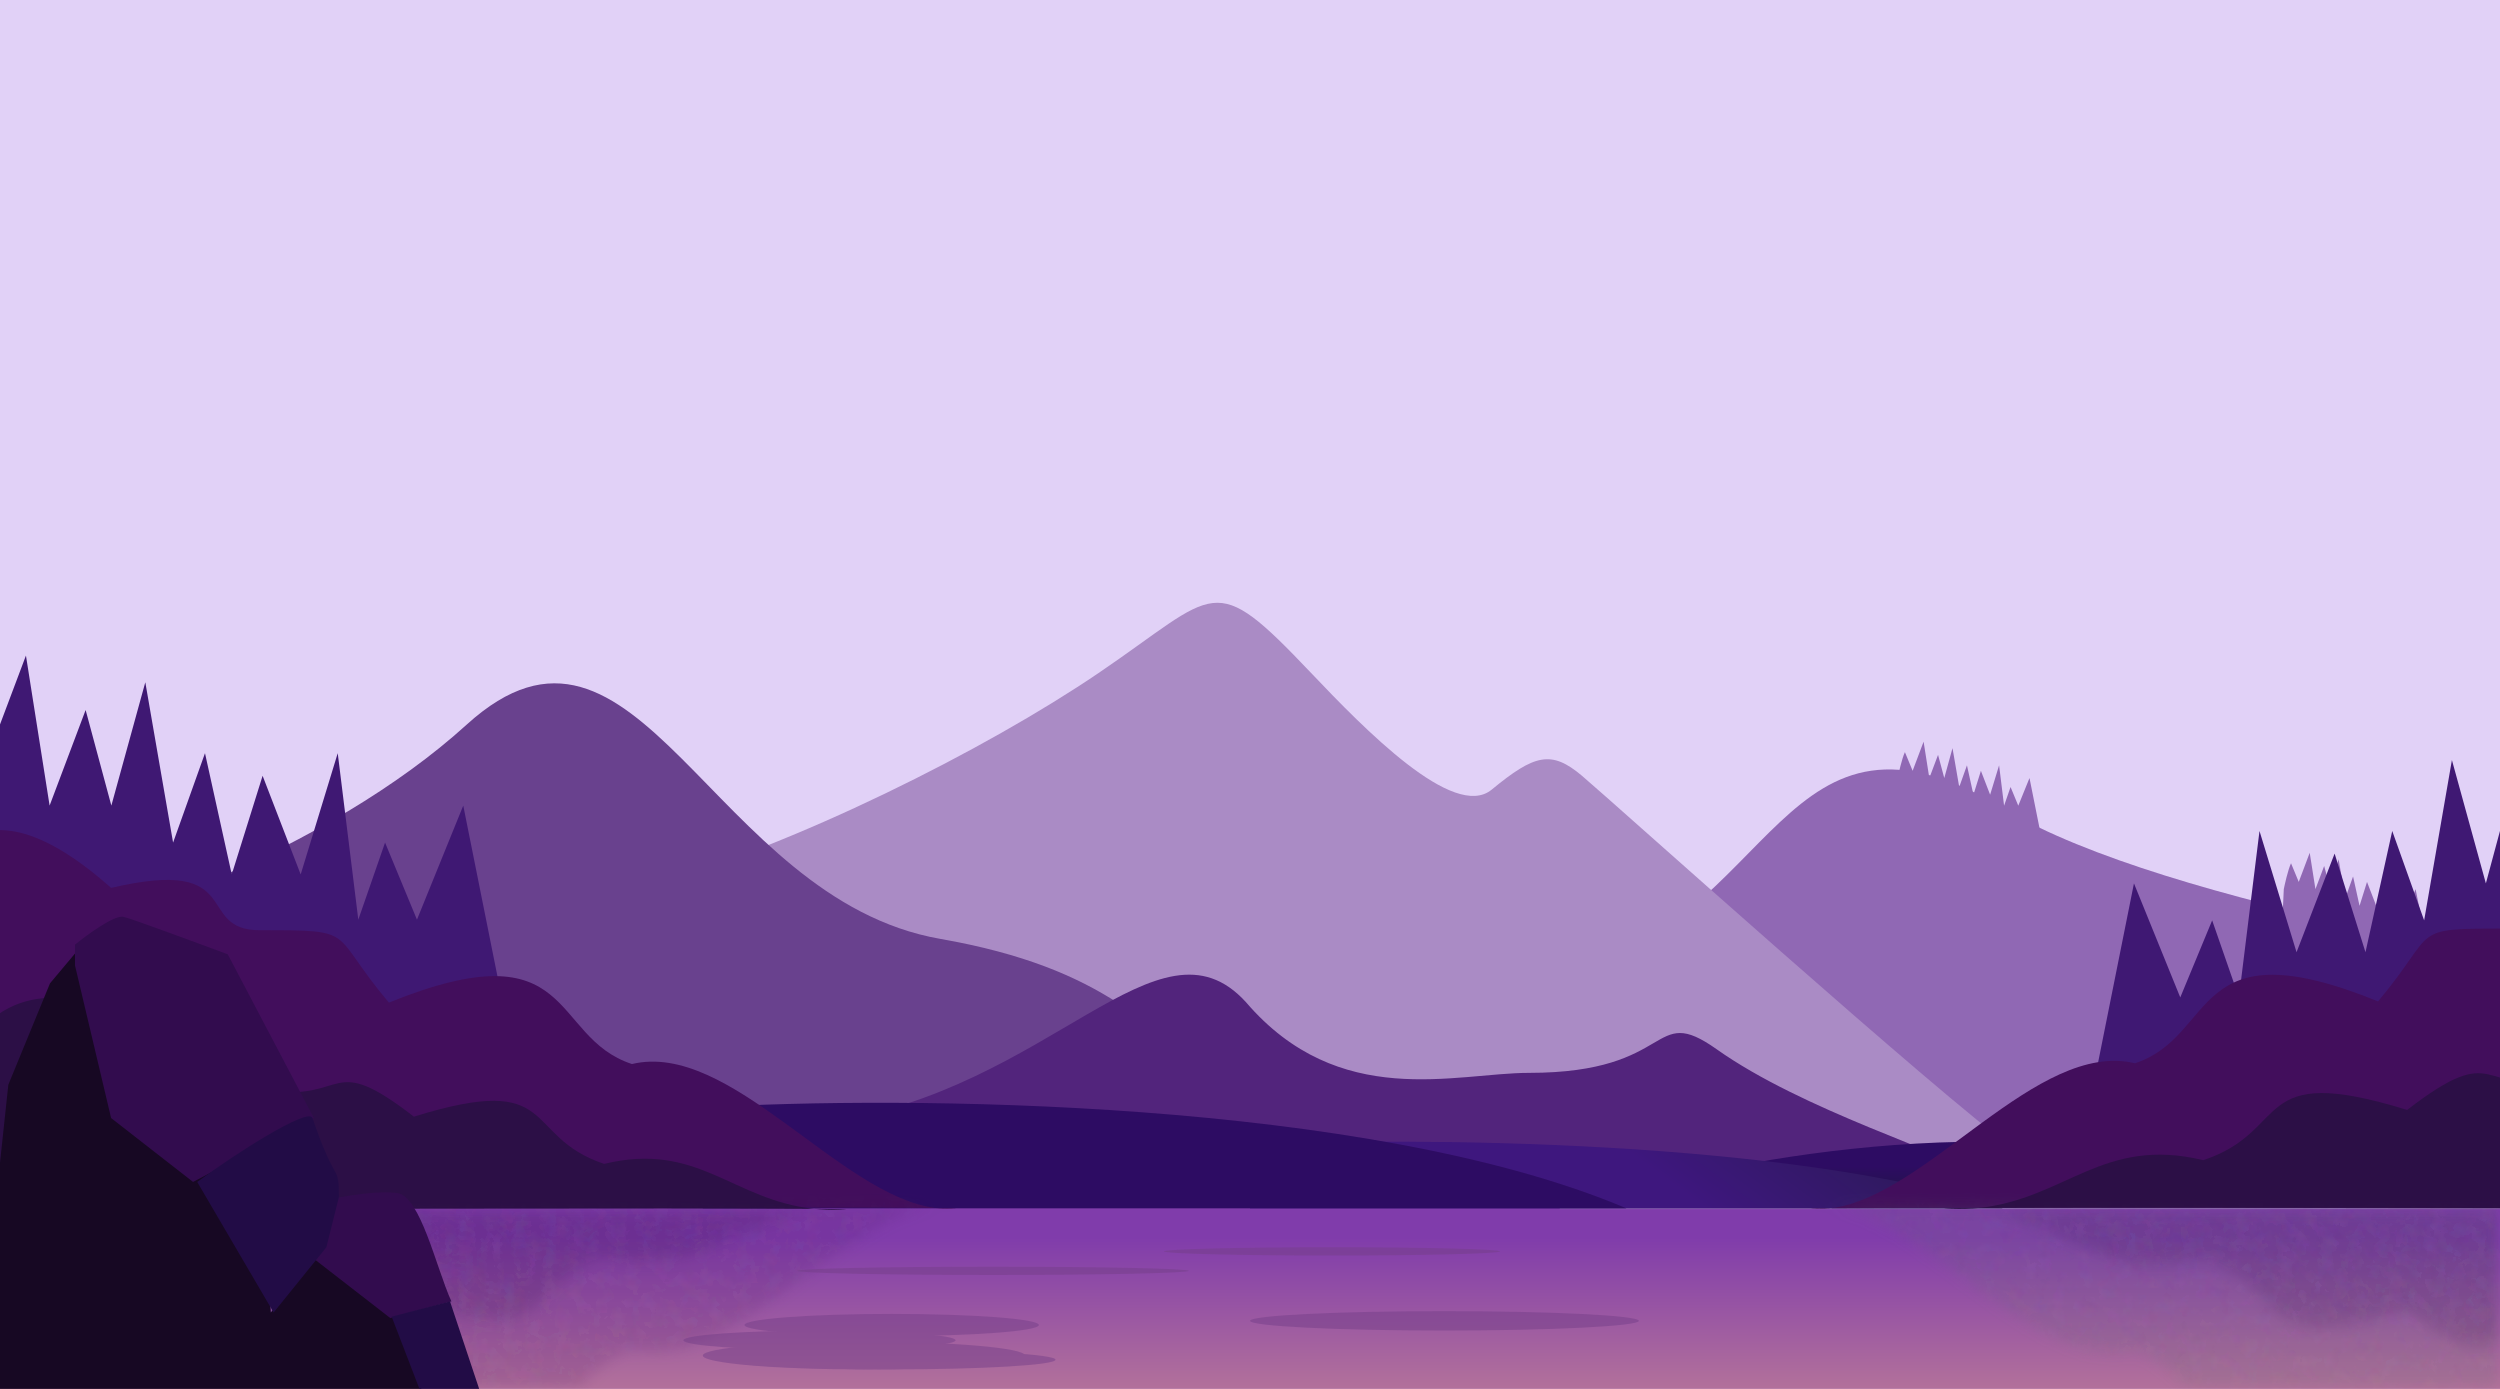
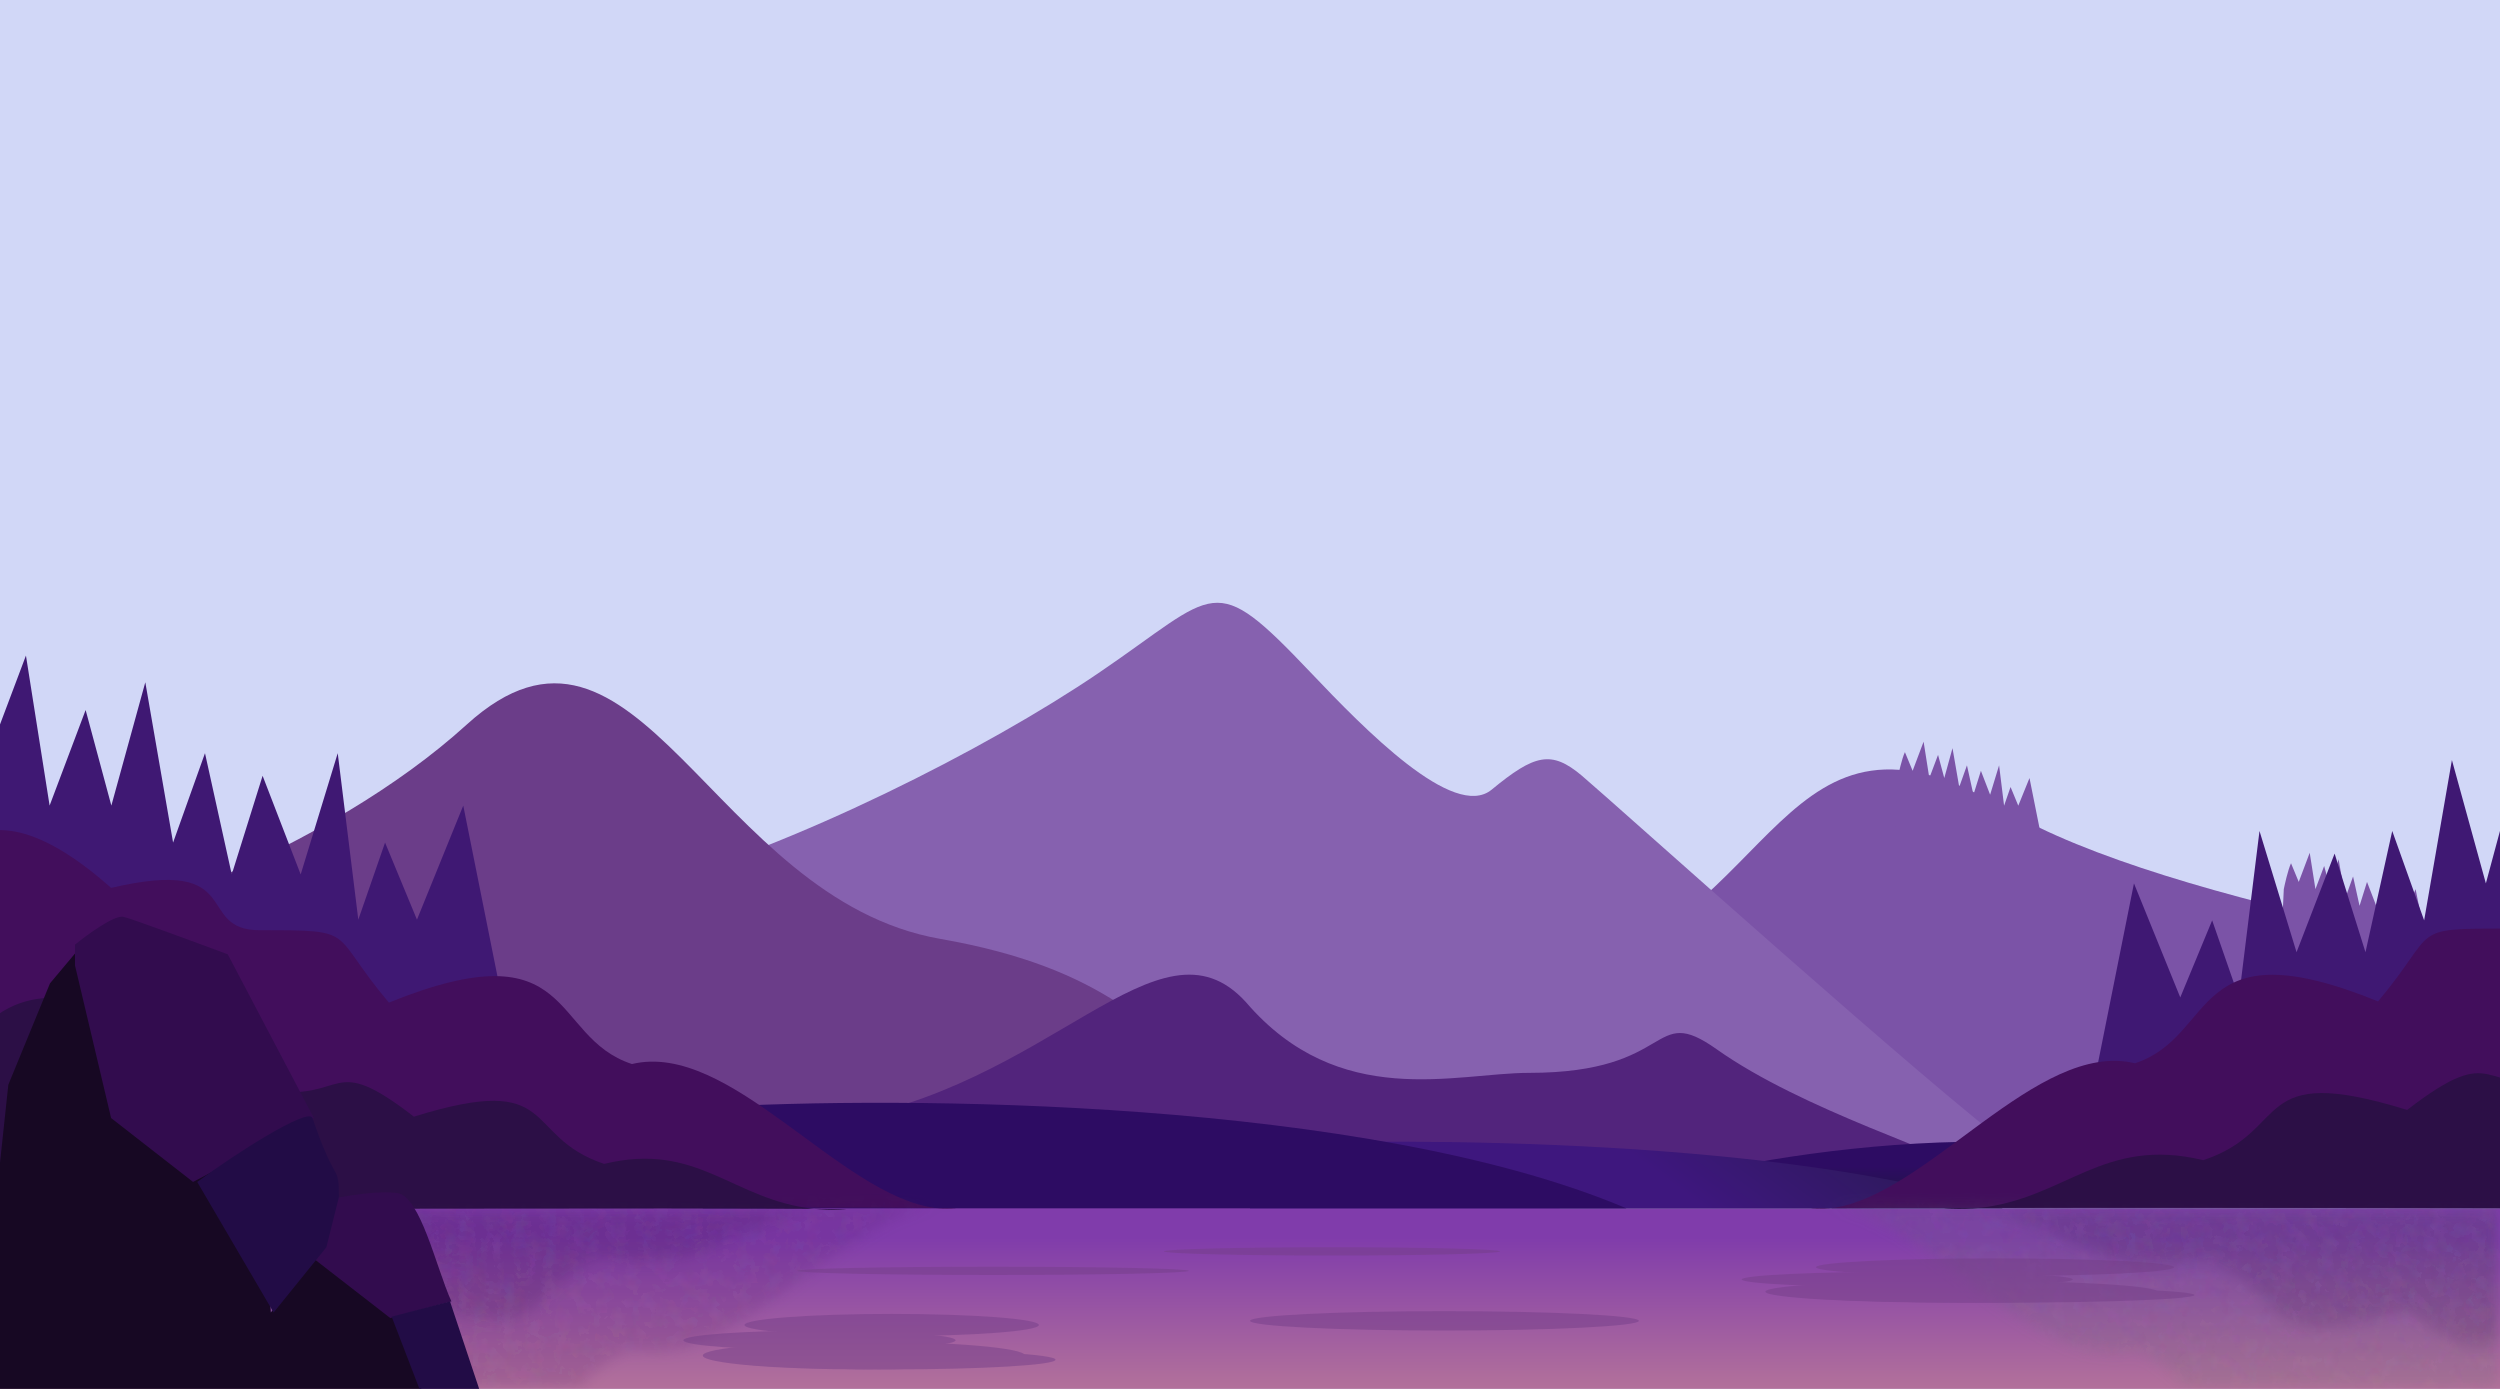
<svg xmlns="http://www.w3.org/2000/svg" width="900" height="500" viewBox="0 0 900 500" fill="none">
  <g clip-path="url(#clip0_21_2)">
-     <rect width="900" height="500" fill="#E1D1F7" />
+     <rect width="900" height="500" fill="#D1D7F7" />
    <path d="M910 430H-10V501.5H910V430Z" fill="url(#paint0_linear_21_2)" />
-     <path d="M721.993 291.425C779.366 325.919 929.159 349.625 981.493 357.292V435.292H561.493V396.292C586.993 375.292 502.269 365.665 561.493 351.425C640.493 332.43 640.493 242.425 721.993 291.425Z" fill="#9068B4" />
-     <path d="M824.767 310.767C823.631 313.218 822.453 318.659 822.166 320.094L821 345.027L875 347L869.618 320.094L865.581 330.049L862.801 323.323L860.468 330.049L858.674 315.52L855.445 326.103L852.126 317.493L849.435 326.103L847.103 315.52L844.322 323.323L841.9 309.332L838.94 320.094L836.698 311.753L833.558 320.094L831.495 307L827.548 317.493L824.767 310.767Z" fill="#9068B4" />
-     <path d="M685.767 270.767C684.631 273.218 683.453 278.659 683.166 280.094L682 305.027L736 307L730.618 280.094L726.581 290.049L723.801 283.323L721.468 290.049L719.674 275.52L716.445 286.103L713.126 277.493L710.435 286.103L708.103 275.52L705.322 283.323L702.9 269.332L699.94 280.094L697.698 271.753L694.558 280.094L692.495 267L688.548 277.493L685.767 270.767Z" fill="#9068B4" />
-     <path d="M395.5 242.273C355 269.773 285.833 304.688 231 319.854V408.854L668 414.354H726C697.5 393.854 580.5 288.547 569.5 279.273C558.5 270 552.5 271.5 537 284.273C523.358 295.516 491 262.273 472 242.273C436.169 204.557 438.835 212.849 395.5 242.273Z" fill="#AA8BC5" />
-     <path d="M168 260.867C118.45 305.883 34.333 337.701 -18 345.367V423.367H402L440.5 392C415 371 398.5 348.495 338.5 337.995C256.001 323.558 229.5 204.995 168 260.867Z" fill="#69418E" />
+     <path d="M721.993 291.425C779.366 325.919 929.159 349.625 981.493 357.292V435.292H561.493V396.292C586.993 375.292 502.269 365.665 561.493 351.425C640.493 332.43 640.493 242.425 721.993 291.425Z" fill="#7B53A7" />
+     <path d="M824.767 310.767C823.631 313.218 822.453 318.659 822.166 320.094L821 345.027L875 347L869.618 320.094L865.581 330.049L862.801 323.323L860.468 330.049L858.674 315.52L855.445 326.103L852.126 317.493L849.435 326.103L847.103 315.52L844.322 323.323L841.9 309.332L838.94 320.094L836.698 311.753L833.558 320.094L831.495 307L827.548 317.493L824.767 310.767Z" fill="#7B53A7" />
+     <path d="M685.767 270.767C684.631 273.218 683.453 278.659 683.166 280.094L682 305.027L736 307L730.618 280.094L726.581 290.049L723.801 283.323L721.468 290.049L719.674 275.52L716.445 286.103L713.126 277.493L710.435 286.103L708.103 275.52L705.322 283.323L702.9 269.332L699.94 280.094L697.698 271.753L694.558 280.094L692.495 267L688.548 277.493L685.767 270.767Z" fill="#7B53A7" />
+     <path d="M395.5 242.273C355 269.773 285.833 304.688 231 319.854V408.854L668 414.354H726C697.5 393.854 580.5 288.547 569.5 279.273C558.5 270 552.5 271.5 537 284.273C523.358 295.516 491 262.273 472 242.273C436.169 204.557 438.835 212.849 395.5 242.273Z" fill="#8661AF" />
+     <path d="M168 260.867C118.45 305.883 34.333 337.701 -18 345.367V423.367H402L440.5 392C415 371 398.5 348.495 338.5 337.995C256.001 323.558 229.5 204.995 168 260.867Z" fill="#6B3D89" />
    <path d="M448.5 360.731C417 326.231 378 392.5 298 404L344 412.231L718.5 425.231C699.833 414.897 648.983 399.677 618 377.731C594 360.731 603.5 386.231 550.5 386.231C524 386.231 482.1 399.931 448.5 360.731Z" fill="#52247C" />
    <path d="M953.442 279.538C958.134 289.65 962.999 312.094 964.184 318.013L969 420.861L746 429L768.226 318.013L784.895 359.078L796.379 331.332L806.01 359.078L813.419 299.146L826.754 342.8L840.46 307.285L851.573 342.8L861.204 299.146L872.688 331.332L882.689 273.619L894.914 318.013L904.174 283.608L917.14 318.013L925.659 264L941.958 307.285L953.442 279.538Z" fill="#3F1873" />
    <path d="M-18.442 251.538C-23.134 261.65 -27.999 284.094 -29.184 290.013L-34 392.861L189 401L166.774 290.013L150.105 331.078L138.621 303.332L128.99 331.078L121.581 271.146L108.246 314.8L94.54 279.285L83.427 314.8L73.796 271.146L62.312 303.332L52.311 245.619L40.086 290.013L30.826 255.608L17.86 290.013L9.341 236L-6.958 279.285L-18.442 251.538Z" fill="#3F1873" />
    <path d="M586 429C632 415.417 741.8 396.4 813 429H586Z" fill="url(#paint1_linear_21_2)" />
    <path d="M721 435C645.038 410.077 508.683 409.344 450 412.092V435H721Z" fill="url(#paint2_linear_21_2)" />
    <path d="M585.5 435C492.3 395.538 325 394.377 253 398.73V435H585.5Z" fill="#2D0C63" />
    <path d="M-29 343.07C-29 321.443 -15.5 270.296 40 319.642C89 308.144 69.737 334.88 93.5 334.88C129.5 334.88 118 334.88 140 360.932C208 333.432 197.5 373.22 227.5 383.051C262.753 374.621 302.092 430.448 336.866 434.887C343.993 434.953 346.167 435.041 342 435.155C340.301 435.201 338.589 435.107 336.866 434.887C294.734 434.498 79.499 434.874 -22 435.155L-29 343.07Z" fill="#420E5C" />
    <g opacity="0.15" filter="url(#filter0_fn_21_2)">
      <path d="M-29 525.776C-29 547.404 -15.5 598.551 40 549.204C89 560.702 69.737 533.966 93.5 533.966C129.5 533.966 118 533.966 140 507.914C208 535.414 197.5 495.626 227.5 485.795C262.753 494.225 302.092 438.398 336.866 433.959C343.993 433.893 346.167 433.805 342 433.692C340.301 433.645 338.589 433.739 336.866 433.959C294.734 434.348 79.499 433.972 -22 433.692L-29 525.776Z" fill="#420E5C" />
    </g>
    <path d="M1025.11 342.525C1025.11 320.75 1011.61 269.255 956.106 318.938C907.106 307.361 926.368 334.279 902.606 334.279C866.606 334.279 878.106 334.279 856.106 360.508C788.106 332.821 798.606 372.88 768.606 382.778C733.352 374.291 694.014 430.498 659.24 434.967C652.113 435.034 649.939 435.122 654.106 435.236C655.805 435.283 657.517 435.189 659.24 434.967C701.372 434.576 916.607 434.954 1018.11 435.236L1025.11 342.525Z" fill="#420E5C" />
    <g opacity="0.15" filter="url(#filter1_fn_21_2)">
      <path d="M1025.11 526.475C1025.11 548.25 1011.61 599.745 956.106 550.062C907.106 561.639 926.368 534.721 902.606 534.721C866.606 534.721 878.106 534.721 856.106 508.492C788.106 536.179 798.606 496.12 768.606 486.222C733.352 494.709 694.014 438.502 659.24 434.033C652.113 433.966 649.939 433.878 654.106 433.764C655.805 433.717 657.517 433.811 659.24 434.033C701.372 434.424 916.607 434.046 1018.11 433.764L1025.11 526.475Z" fill="#547066" />
    </g>
    <path d="M-18 402C-18 380 -1 343.5 47.5 366.5C88 377.5 72 388.975 95.5 392.5C125.5 397 118 378 149 402C202 385.5 187.5 409 217.5 419C251.261 410.788 263.791 432.132 293.075 435.173C303.635 435.243 307.444 435.349 302 435.5C298.848 435.588 295.885 435.464 293.075 435.173C247.774 434.872 78.234 435.23 -18 435.5V402Z" fill="#2C0F46" />
    <g opacity="0.15" filter="url(#filter2_fn_21_2)">
      <path d="M-18 469.528C-18 491.528 -1 528.028 47.5 505.028C88 494.028 72 482.553 95.5 479.028C125.5 474.528 118 493.528 149 469.528C202 486.028 187.5 462.528 217.5 452.528C251.261 460.74 263.791 439.395 293.075 436.355C303.635 436.285 307.444 436.179 302 436.028C298.848 435.94 295.885 436.063 293.075 436.355C247.774 436.656 78.234 436.298 -18 436.028V469.528Z" fill="#2C0F46" />
    </g>
    <path d="M1045.47 399.574C1045.47 376.165 1027.26 337.328 975.298 361.801C931.91 373.505 949.051 385.715 923.875 389.466C891.735 394.254 899.77 374.037 866.559 399.574C809.779 382.017 825.313 407.022 793.173 417.663C757.004 408.925 743.581 431.636 712.208 434.871C700.895 434.946 696.814 435.058 702.646 435.219C706.023 435.312 709.198 435.181 712.208 434.871C760.74 434.551 942.373 434.932 1045.47 435.219V399.574Z" fill="#2C0F46" />
    <g opacity="0.15" filter="url(#filter3_fn_21_2)">
      <path d="M1045.47 471.426C1045.47 494.835 1027.26 533.672 975.298 509.199C931.91 497.495 949.051 485.285 923.875 481.534C891.735 476.746 899.77 496.963 866.559 471.426C809.779 488.983 825.313 463.978 793.173 453.337C757.004 462.075 743.581 439.364 712.208 436.129C700.895 436.054 696.814 435.942 702.646 435.781C706.023 435.688 709.198 435.819 712.208 436.129C760.74 436.449 942.373 436.068 1045.47 435.781V471.426Z" fill="#2C0F46" />
    </g>
    <path d="M142 472.5L153.5 505L-9.5 507.5L3 390.5L18 354L31 338.5L57.5 406.5L94.5 425L97.5 472.5L113 452L142 472.5Z" fill="#170823" />
    <path d="M143 429.5C151.4 430.7 157 456.333 162.5 468.5L140.5 474.5L111.5 452L114 433C117.667 431.667 134.6 428.3 143 429.5Z" fill="#320C4E" />
    <path d="M44.5 330.062C41.3 329.262 31.5 336.395 27 340.062V347.562L40 402.5L69.5 425.5L113 402.5L82 343.562C70.833 339.395 47.7 330.862 44.5 330.062Z" fill="#320C4E" />
    <path d="M162 468.5L175.5 509L153.5 506.5L141 474L162 468.5Z" fill="#220C46" />
    <path d="M112.5 402.5C121 427.5 122 418.5 122 431L117.5 449L98.5 472.5L71 425.5C84.167 415.667 111.113 398.421 112.5 402.5Z" fill="#220C46" />
    <g opacity="0.5">
      <ellipse cx="357.5" cy="457.5" rx="70.5" ry="1.5" fill="#743E88" />
      <ellipse cx="479.5" cy="450.5" rx="60.5" ry="1.5" fill="#743E88" />
      <ellipse cx="520" cy="475.5" rx="70" ry="3.5" fill="#743E88" />
+       <ellipse cx="718.231" cy="456.2" rx="64.47" ry="3.2" fill="#743E88" />
+       <ellipse cx="686.604" cy="460.6" rx="59.605" ry="2.8" fill="#743E88" />
+       <ellipse cx="706.067" cy="465" rx="70.552" ry="4" fill="#743E88" />
+       <ellipse cx="717.623" cy="466.2" rx="72.377" ry="2.8" fill="#743E88" />
      <ellipse cx="321" cy="477" rx="53" ry="4" fill="#743E88" />
      <ellipse cx="295" cy="482.5" rx="49" ry="3.5" fill="#743E88" />
      <ellipse cx="311" cy="488" rx="58" ry="5" fill="#743E88" />
      <ellipse cx="320.5" cy="489.5" rx="59.5" ry="3.5" fill="#743E88" />
    </g>
  </g>
  <defs>
    <filter id="filter0_fn_21_2" x="-34" y="428.68" width="383.106" height="146.32" filterUnits="userSpaceOnUse" color-interpolation-filters="sRGB">
      <feFlood flood-opacity="0" result="BackgroundImageFix" />
      <feBlend mode="normal" in="SourceGraphic" in2="BackgroundImageFix" result="shape" />
      <feGaussianBlur stdDeviation="2.5" result="effect1_foregroundBlur_21_2" />
      <feTurbulence type="fractalNoise" baseFrequency="0.2 0.2" stitchTiles="stitch" numOctaves="3" result="noise" seed="6606" />
      <feComponentTransfer in="noise" result="coloredNoise1">
        <feFuncR type="linear" slope="2" intercept="-0.5" />
        <feFuncG type="linear" slope="2" intercept="-0.5" />
        <feFuncB type="linear" slope="2" intercept="-0.5" />
        <feFuncA type="discrete" tableValues="1 1 1 1 1 1 1 1 1 1 1 1 1 1 1 1 1 1 1 1 1 1 1 1 1 1 1 1 1 1 1 1 1 1 1 1 1 1 1 1 1 1 1 1 1 1 1 1 1 1 1 0 0 0 0 0 0 0 0 0 0 0 0 0 0 0 0 0 0 0 0 0 0 0 0 0 0 0 0 0 0 0 0 0 0 0 0 0 0 0 0 0 0 0 0 0 0 0 0 0 " />
      </feComponentTransfer>
      <feComposite operator="in" in2="effect1_foregroundBlur_21_2" in="coloredNoise1" result="noise1Clipped" />
      <feComponentTransfer in="noise1Clipped" result="color1">
        <feFuncA type="table" tableValues="0 0.15" />
      </feComponentTransfer>
      <feMerge result="effect2_noise_21_2">
        <feMergeNode in="effect1_foregroundBlur_21_2" />
        <feMergeNode in="color1" />
      </feMerge>
    </filter>
    <filter id="filter1_fn_21_2" x="647" y="428.752" width="383.106" height="147.248" filterUnits="userSpaceOnUse" color-interpolation-filters="sRGB">
      <feFlood flood-opacity="0" result="BackgroundImageFix" />
      <feBlend mode="normal" in="SourceGraphic" in2="BackgroundImageFix" result="shape" />
      <feGaussianBlur stdDeviation="2.5" result="effect1_foregroundBlur_21_2" />
      <feTurbulence type="fractalNoise" baseFrequency="0.2 0.2" stitchTiles="stitch" numOctaves="3" result="noise" seed="6606" />
      <feComponentTransfer in="noise" result="coloredNoise1">
        <feFuncR type="linear" slope="2" intercept="-0.5" />
        <feFuncG type="linear" slope="2" intercept="-0.5" />
        <feFuncB type="linear" slope="2" intercept="-0.5" />
        <feFuncA type="discrete" tableValues="1 1 1 1 1 1 1 1 1 1 1 1 1 1 1 1 1 1 1 1 1 1 1 1 1 1 1 1 1 1 1 1 1 1 1 1 1 1 1 1 1 1 1 1 1 1 1 1 1 1 1 0 0 0 0 0 0 0 0 0 0 0 0 0 0 0 0 0 0 0 0 0 0 0 0 0 0 0 0 0 0 0 0 0 0 0 0 0 0 0 0 0 0 0 0 0 0 0 0 0 " />
      </feComponentTransfer>
      <feComposite operator="in" in2="effect1_foregroundBlur_21_2" in="coloredNoise1" result="noise1Clipped" />
      <feComponentTransfer in="noise1Clipped" result="color1">
        <feFuncA type="table" tableValues="0 0.15" />
      </feComponentTransfer>
      <feMerge result="effect2_noise_21_2">
        <feMergeNode in="effect1_foregroundBlur_21_2" />
        <feMergeNode in="color1" />
      </feMerge>
    </filter>
    <filter id="filter2_fn_21_2" x="-23" y="431" width="332.47" height="86.359" filterUnits="userSpaceOnUse" color-interpolation-filters="sRGB">
      <feFlood flood-opacity="0" result="BackgroundImageFix" />
      <feBlend mode="normal" in="SourceGraphic" in2="BackgroundImageFix" result="shape" />
      <feGaussianBlur stdDeviation="2.5" result="effect1_foregroundBlur_21_2" />
      <feTurbulence type="fractalNoise" baseFrequency="0.2 0.2" stitchTiles="stitch" numOctaves="3" result="noise" seed="6606" />
      <feComponentTransfer in="noise" result="coloredNoise1">
        <feFuncR type="linear" slope="2" intercept="-0.5" />
        <feFuncG type="linear" slope="2" intercept="-0.5" />
        <feFuncB type="linear" slope="2" intercept="-0.5" />
        <feFuncA type="discrete" tableValues="1 1 1 1 1 1 1 1 1 1 1 1 1 1 1 1 1 1 1 1 1 1 1 1 1 1 1 1 1 1 1 1 1 1 1 1 1 1 1 1 1 1 1 1 1 1 1 1 1 1 1 0 0 0 0 0 0 0 0 0 0 0 0 0 0 0 0 0 0 0 0 0 0 0 0 0 0 0 0 0 0 0 0 0 0 0 0 0 0 0 0 0 0 0 0 0 0 0 0 0 " />
      </feComponentTransfer>
      <feComposite operator="in" in2="effect1_foregroundBlur_21_2" in="coloredNoise1" result="noise1Clipped" />
      <feComponentTransfer in="noise1Clipped" result="color1">
        <feFuncA type="table" tableValues="0 0.15" />
      </feComponentTransfer>
      <feMerge result="effect2_noise_21_2">
        <feMergeNode in="effect1_foregroundBlur_21_2" />
        <feMergeNode in="color1" />
      </feMerge>
    </filter>
    <filter id="filter3_fn_21_2" x="695" y="430.751" width="355.47" height="91.249" filterUnits="userSpaceOnUse" color-interpolation-filters="sRGB">
      <feFlood flood-opacity="0" result="BackgroundImageFix" />
      <feBlend mode="normal" in="SourceGraphic" in2="BackgroundImageFix" result="shape" />
      <feGaussianBlur stdDeviation="2.5" result="effect1_foregroundBlur_21_2" />
      <feTurbulence type="fractalNoise" baseFrequency="0.2 0.2" stitchTiles="stitch" numOctaves="3" result="noise" seed="6606" />
      <feComponentTransfer in="noise" result="coloredNoise1">
        <feFuncR type="linear" slope="2" intercept="-0.5" />
        <feFuncG type="linear" slope="2" intercept="-0.5" />
        <feFuncB type="linear" slope="2" intercept="-0.5" />
        <feFuncA type="discrete" tableValues="1 1 1 1 1 1 1 1 1 1 1 1 1 1 1 1 1 1 1 1 1 1 1 1 1 1 1 1 1 1 1 1 1 1 1 1 1 1 1 1 1 1 1 1 1 1 1 1 1 1 1 0 0 0 0 0 0 0 0 0 0 0 0 0 0 0 0 0 0 0 0 0 0 0 0 0 0 0 0 0 0 0 0 0 0 0 0 0 0 0 0 0 0 0 0 0 0 0 0 0 " />
      </feComponentTransfer>
      <feComposite operator="in" in2="effect1_foregroundBlur_21_2" in="coloredNoise1" result="noise1Clipped" />
      <feComponentTransfer in="noise1Clipped" result="color1">
        <feFuncA type="table" tableValues="0 0.15" />
      </feComponentTransfer>
      <feMerge result="effect2_noise_21_2">
        <feMergeNode in="effect1_foregroundBlur_21_2" />
        <feMergeNode in="color1" />
      </feMerge>
    </filter>
    <linearGradient id="paint0_linear_21_2" x1="450.5" y1="339.5" x2="450.5" y2="551.5" gradientUnits="userSpaceOnUse">
      <stop offset="0.5" stop-color="#803CAB" />
      <stop offset="1" stop-color="#E2A38B" />
    </linearGradient>
    <linearGradient id="paint1_linear_21_2" x1="700" y1="420" x2="700" y2="443.5" gradientUnits="userSpaceOnUse">
      <stop stop-color="#2D0C63" />
      <stop offset="1" stop-color="#141E25" />
    </linearGradient>
    <linearGradient id="paint2_linear_21_2" x1="613.5" y1="435" x2="701.669" y2="315.874" gradientUnits="userSpaceOnUse">
      <stop stop-color="#3E177E" />
      <stop offset="1" stop-color="#131D25" />
    </linearGradient>
    <clipPath id="clip0_21_2">
      <rect width="900" height="500" fill="white" />
    </clipPath>
  </defs>
</svg>
